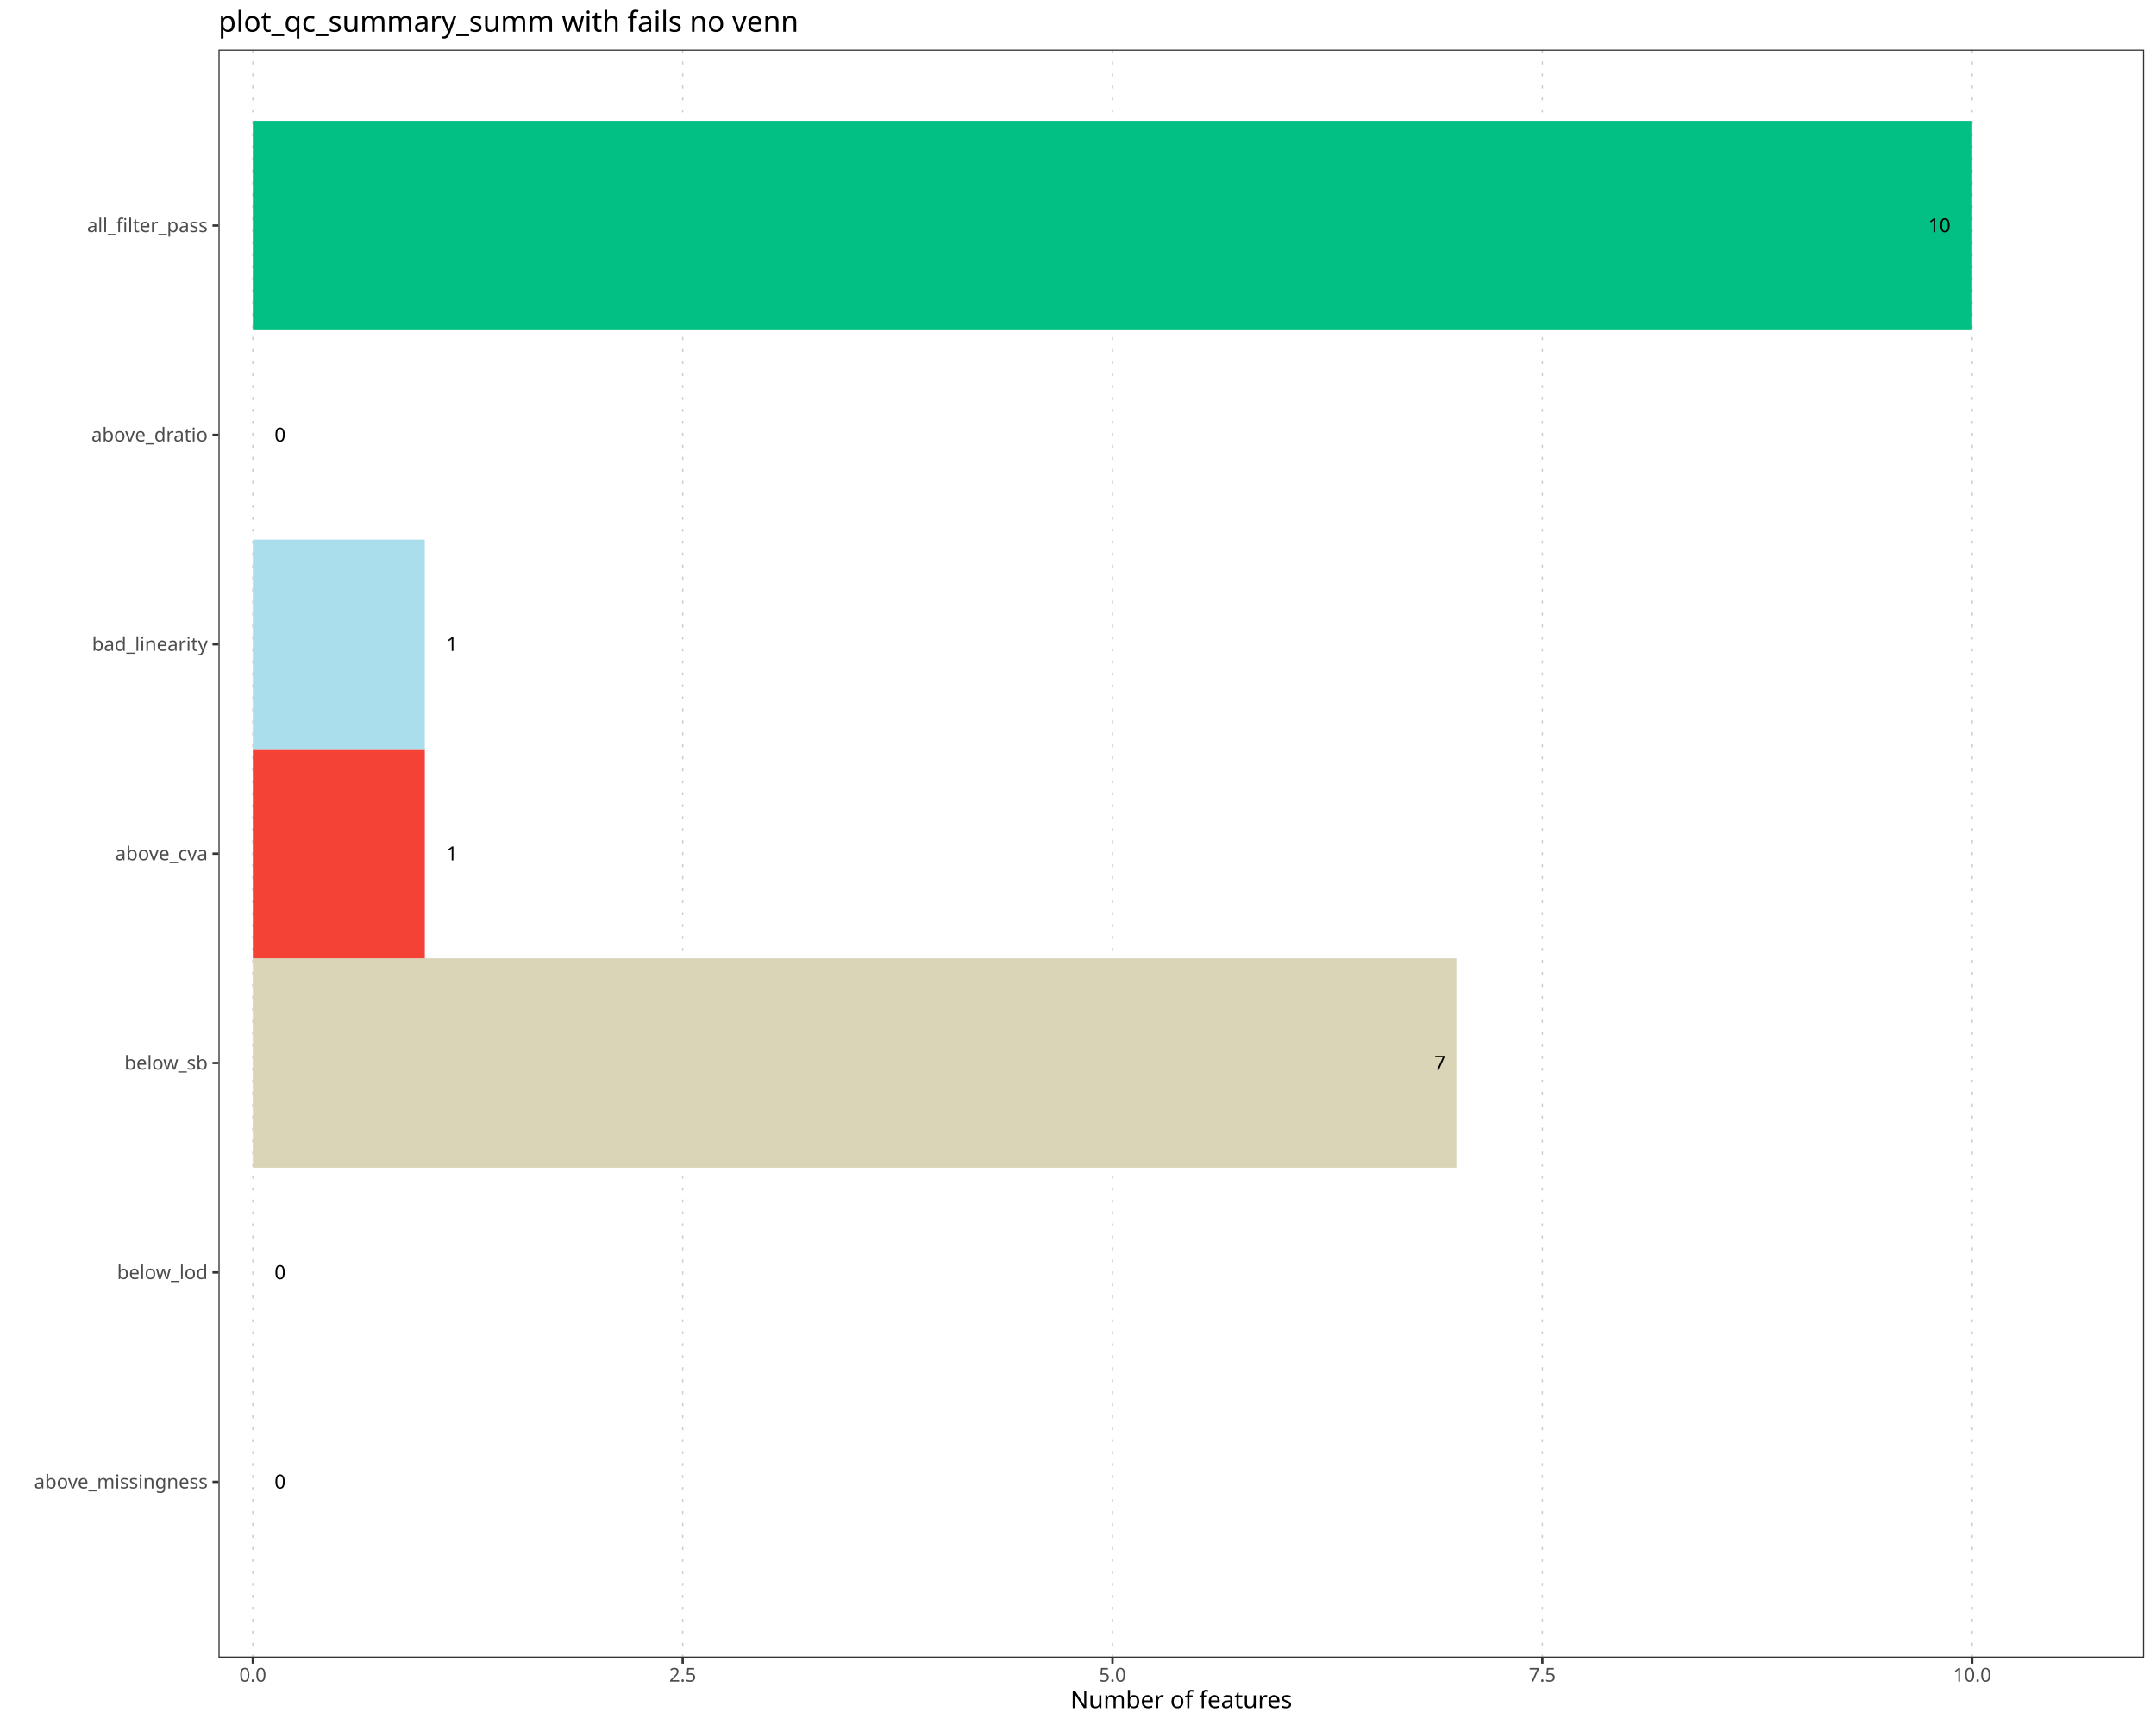
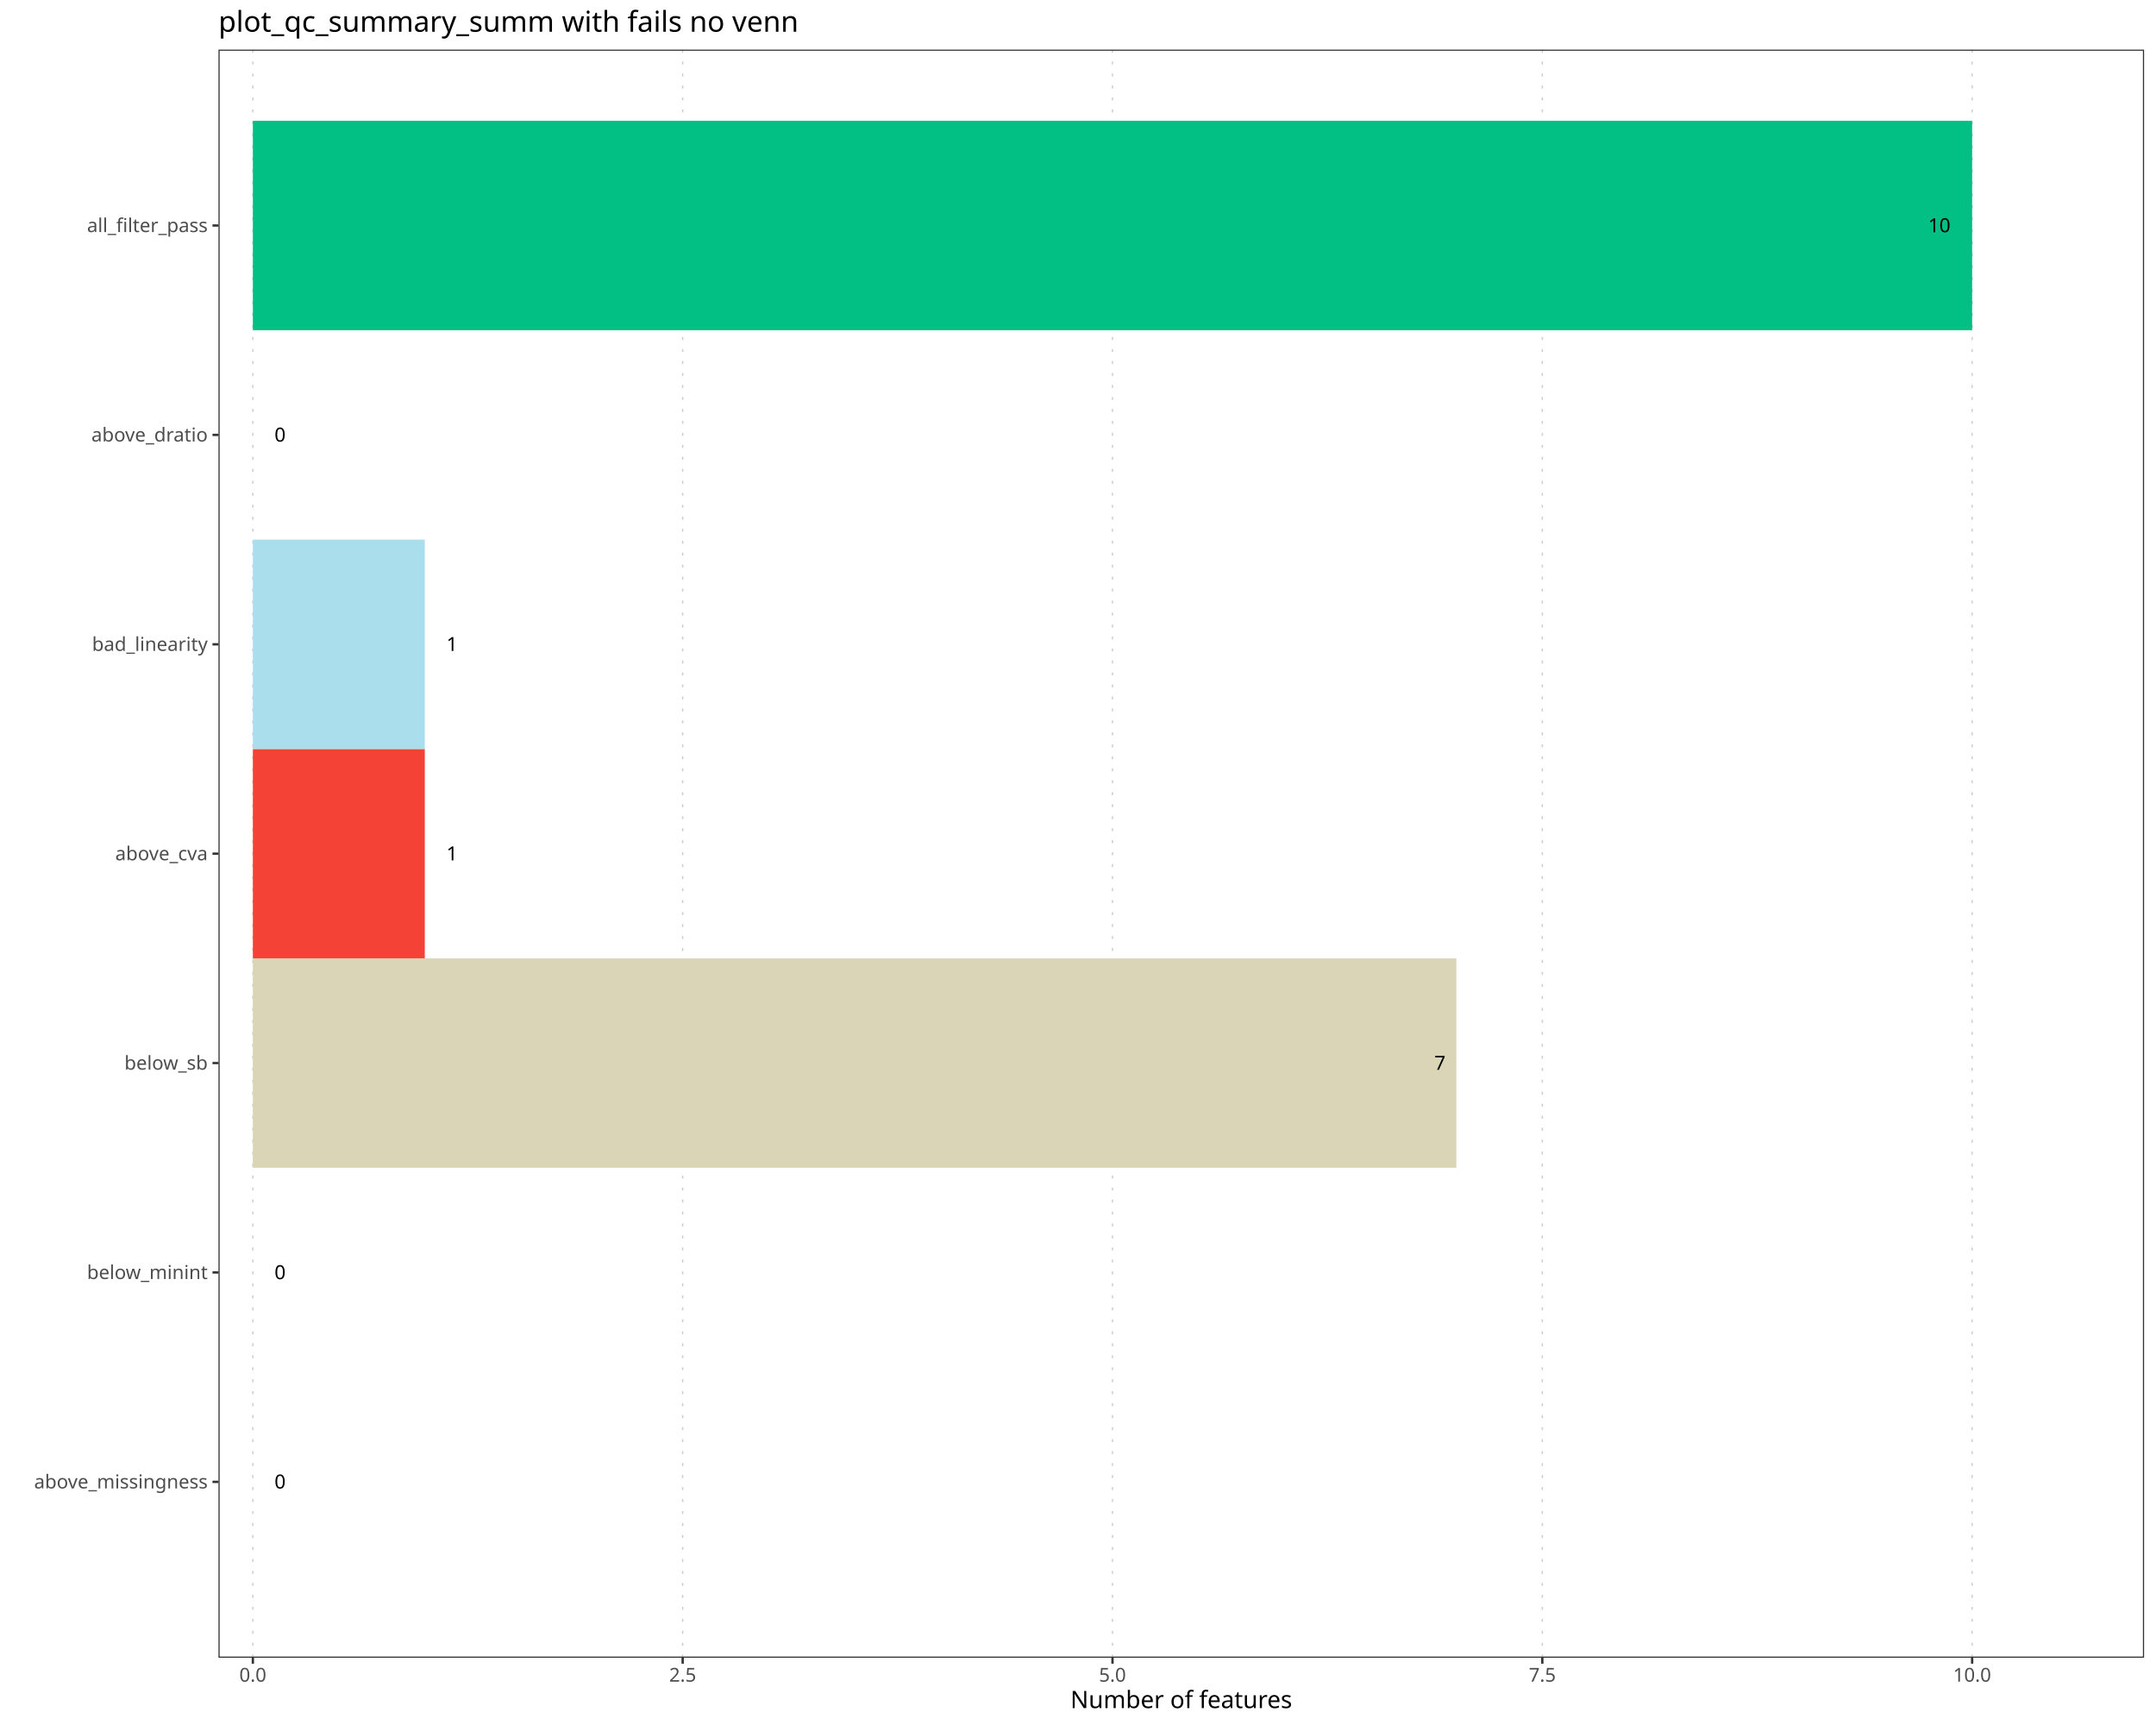
<svg xmlns="http://www.w3.org/2000/svg" class="svglite" data-engine-version="2.0" width="720.00pt" height="576.00pt" viewBox="0 0 720.00 576.00">
  <defs>
    <style type="text/css">
    .svglite line, .svglite polyline, .svglite polygon, .svglite path, .svglite rect, .svglite circle {
      fill: none;
      stroke: #000000;
      stroke-linecap: round;
      stroke-linejoin: round;
      stroke-miterlimit: 10.00;
    }
  </style>
  </defs>
  <rect width="100%" height="100%" style="stroke: none; fill: #FFFFFF;" />
  <defs>
    <clipPath id="cpMC4wMHw3MjAuMDB8MC4wMHw1NzYuMDA=">
      <rect x="0.00" y="0.00" width="720.00" height="576.00" />
    </clipPath>
  </defs>
  <g clip-path="url(#cpMC4wMHw3MjAuMDB8MC4wMHw1NzYuMDA=)">
    <rect x="0.00" y="0.00" width="720.00" height="576.00" style="stroke-width: 0.78; stroke: #FFFFFF; fill: #FFFFFF;" />
  </g>
  <defs>
    <clipPath id="cpNzIuOTZ8NzE2LjAxfDE2LjU3fDU1My41NA==">
      <rect x="72.96" y="16.57" width="643.06" height="536.97" />
    </clipPath>
  </defs>
  <g clip-path="url(#cpNzIuOTZ8NzE2LjAxfDE2LjU3fDU1My41NA==)">
    <rect x="72.96" y="16.57" width="643.06" height="536.97" style="stroke-width: 0.78; stroke: none; fill: #FFFFFF;" />
    <polyline points="84.44,553.54 84.44,16.57 " style="stroke-width: 0.43; stroke: #CCCCCC; stroke-dasharray: 1.00,3.00; stroke-linecap: butt;" />
    <polyline points="227.98,553.54 227.98,16.57 " style="stroke-width: 0.43; stroke: #CCCCCC; stroke-dasharray: 1.00,3.00; stroke-linecap: butt;" />
    <polyline points="371.52,553.54 371.52,16.57 " style="stroke-width: 0.43; stroke: #CCCCCC; stroke-dasharray: 1.00,3.00; stroke-linecap: butt;" />
    <polyline points="515.06,553.54 515.06,16.57 " style="stroke-width: 0.43; stroke: #CCCCCC; stroke-dasharray: 1.00,3.00; stroke-linecap: butt;" />
    <polyline points="658.60,553.54 658.60,16.57 " style="stroke-width: 0.43; stroke: #CCCCCC; stroke-dasharray: 1.00,3.00; stroke-linecap: butt;" />
    <rect x="84.44" y="459.85" width="0.00" height="69.92" style="stroke-width: 0.78; stroke: none; stroke-linecap: butt; stroke-linejoin: miter; fill: #FFFF00;" />
    <rect x="84.44" y="389.93" width="0.00" height="69.92" style="stroke-width: 0.78; stroke: none; stroke-linecap: butt; stroke-linejoin: miter; fill: #ADA3A3;" />
    <rect x="84.44" y="320.01" width="401.91" height="69.92" style="stroke-width: 0.78; stroke: none; stroke-linecap: butt; stroke-linejoin: miter; fill: #D9D5B6;" />
    <rect x="84.44" y="250.09" width="57.42" height="69.92" style="stroke-width: 0.78; stroke: none; stroke-linecap: butt; stroke-linejoin: miter; fill: #F44336;" />
    <rect x="84.44" y="180.18" width="57.42" height="69.92" style="stroke-width: 0.78; stroke: none; stroke-linecap: butt; stroke-linejoin: miter; fill: #ABDEED;" />
    <rect x="84.44" y="110.26" width="0.00" height="69.92" style="stroke-width: 0.78; stroke: none; stroke-linecap: butt; stroke-linejoin: miter; fill: #B5A2F5;" />
    <rect x="84.44" y="40.34" width="574.16" height="69.92" style="stroke-width: 0.78; stroke: none; stroke-linecap: butt; stroke-linejoin: miter; fill: #02BF83;" />
    <text x="91.67" y="497.04" style="font-size: 6.50px; font-family: sans;" textLength="3.62px" lengthAdjust="spacingAndGlyphs">0</text>
    <text x="91.67" y="427.13" style="font-size: 6.50px; font-family: sans;" textLength="3.62px" lengthAdjust="spacingAndGlyphs">0</text>
    <text x="482.73" y="357.21" text-anchor="end" style="font-size: 6.50px; font-family: sans;" textLength="3.62px" lengthAdjust="spacingAndGlyphs">7</text>
    <text x="149.09" y="287.29" style="font-size: 6.50px; font-family: sans;" textLength="3.62px" lengthAdjust="spacingAndGlyphs">1</text>
    <text x="149.09" y="217.37" style="font-size: 6.50px; font-family: sans;" textLength="3.62px" lengthAdjust="spacingAndGlyphs">1</text>
    <text x="91.67" y="147.46" style="font-size: 6.50px; font-family: sans;" textLength="3.62px" lengthAdjust="spacingAndGlyphs">0</text>
    <text x="651.36" y="77.54" text-anchor="end" style="font-size: 6.50px; font-family: sans;" textLength="7.23px" lengthAdjust="spacingAndGlyphs">10</text>
    <rect x="72.96" y="16.57" width="643.06" height="536.97" style="stroke-width: 0.78; stroke: #333333;" />
  </g>
  <g clip-path="url(#cpMC4wMHw3MjAuMDB8MC4wMHw1NzYuMDA=)">
    <text x="69.37" y="497.01" text-anchor="end" style="font-size: 6.40px; fill: #4D4D4D; font-family: sans;" textLength="56.23px" lengthAdjust="spacingAndGlyphs">above_missingness</text>
-     <text x="69.37" y="427.09" text-anchor="end" style="font-size: 6.40px; fill: #4D4D4D; font-family: sans;" textLength="28.82px" lengthAdjust="spacingAndGlyphs">below_lod</text>
+     <text x="69.37" y="427.09" text-anchor="end" style="font-size: 6.40px; fill: #4D4D4D; font-family: sans;" textLength="37.36px" lengthAdjust="spacingAndGlyphs">below_minint</text>
    <text x="69.37" y="357.17" text-anchor="end" style="font-size: 6.40px; fill: #4D4D4D; font-family: sans;" textLength="27.05px" lengthAdjust="spacingAndGlyphs">below_sb</text>
    <text x="69.37" y="287.26" text-anchor="end" style="font-size: 6.40px; fill: #4D4D4D; font-family: sans;" textLength="30.97px" lengthAdjust="spacingAndGlyphs">above_cva</text>
    <text x="69.37" y="217.34" text-anchor="end" style="font-size: 6.40px; fill: #4D4D4D; font-family: sans;" textLength="36.29px" lengthAdjust="spacingAndGlyphs">bad_linearity</text>
    <text x="69.37" y="147.42" text-anchor="end" style="font-size: 6.40px; fill: #4D4D4D; font-family: sans;" textLength="37.01px" lengthAdjust="spacingAndGlyphs">above_dratio</text>
    <text x="69.37" y="77.50" text-anchor="end" style="font-size: 6.40px; fill: #4D4D4D; font-family: sans;" textLength="39.13px" lengthAdjust="spacingAndGlyphs">all_filter_pass</text>
    <polyline points="70.96,494.81 72.96,494.81 " style="stroke-width: 0.78; stroke: #333333; stroke-linecap: butt;" />
    <polyline points="70.96,424.89 72.96,424.89 " style="stroke-width: 0.78; stroke: #333333; stroke-linecap: butt;" />
    <polyline points="70.96,354.97 72.96,354.97 " style="stroke-width: 0.78; stroke: #333333; stroke-linecap: butt;" />
    <polyline points="70.96,285.05 72.96,285.05 " style="stroke-width: 0.78; stroke: #333333; stroke-linecap: butt;" />
    <polyline points="70.96,215.14 72.96,215.14 " style="stroke-width: 0.78; stroke: #333333; stroke-linecap: butt;" />
    <polyline points="70.96,145.22 72.96,145.22 " style="stroke-width: 0.78; stroke: #333333; stroke-linecap: butt;" />
    <polyline points="70.96,75.30 72.96,75.30 " style="stroke-width: 0.78; stroke: #333333; stroke-linecap: butt;" />
    <polyline points="84.44,555.53 84.44,553.54 " style="stroke-width: 0.78; stroke: #333333; stroke-linecap: butt;" />
    <polyline points="227.98,555.53 227.98,553.54 " style="stroke-width: 0.78; stroke: #333333; stroke-linecap: butt;" />
    <polyline points="371.52,555.53 371.52,553.54 " style="stroke-width: 0.78; stroke: #333333; stroke-linecap: butt;" />
    <polyline points="515.06,555.53 515.06,553.54 " style="stroke-width: 0.78; stroke: #333333; stroke-linecap: butt;" />
    <polyline points="658.60,555.53 658.60,553.54 " style="stroke-width: 0.78; stroke: #333333; stroke-linecap: butt;" />
    <text x="84.44" y="561.53" text-anchor="middle" style="font-size: 6.40px; fill: #4D4D4D; font-family: sans;" textLength="8.90px" lengthAdjust="spacingAndGlyphs">0.0</text>
    <text x="227.98" y="561.53" text-anchor="middle" style="font-size: 6.40px; fill: #4D4D4D; font-family: sans;" textLength="8.90px" lengthAdjust="spacingAndGlyphs">2.5</text>
    <text x="371.52" y="561.53" text-anchor="middle" style="font-size: 6.40px; fill: #4D4D4D; font-family: sans;" textLength="8.90px" lengthAdjust="spacingAndGlyphs">5.0</text>
    <text x="515.06" y="561.53" text-anchor="middle" style="font-size: 6.40px; fill: #4D4D4D; font-family: sans;" textLength="8.90px" lengthAdjust="spacingAndGlyphs">7.5</text>
    <text x="658.60" y="561.53" text-anchor="middle" style="font-size: 6.40px; fill: #4D4D4D; font-family: sans;" textLength="12.46px" lengthAdjust="spacingAndGlyphs">10.0</text>
    <text x="394.49" y="570.35" text-anchor="middle" style="font-size: 8.00px; font-family: sans;" textLength="68.49px" lengthAdjust="spacingAndGlyphs">Number of features</text>
    <text x="72.96" y="10.59" style="font-size: 9.60px; font-family: sans;" textLength="183.58px" lengthAdjust="spacingAndGlyphs">plot_qc_summary_summ with fails no venn</text>
  </g>
</svg>
